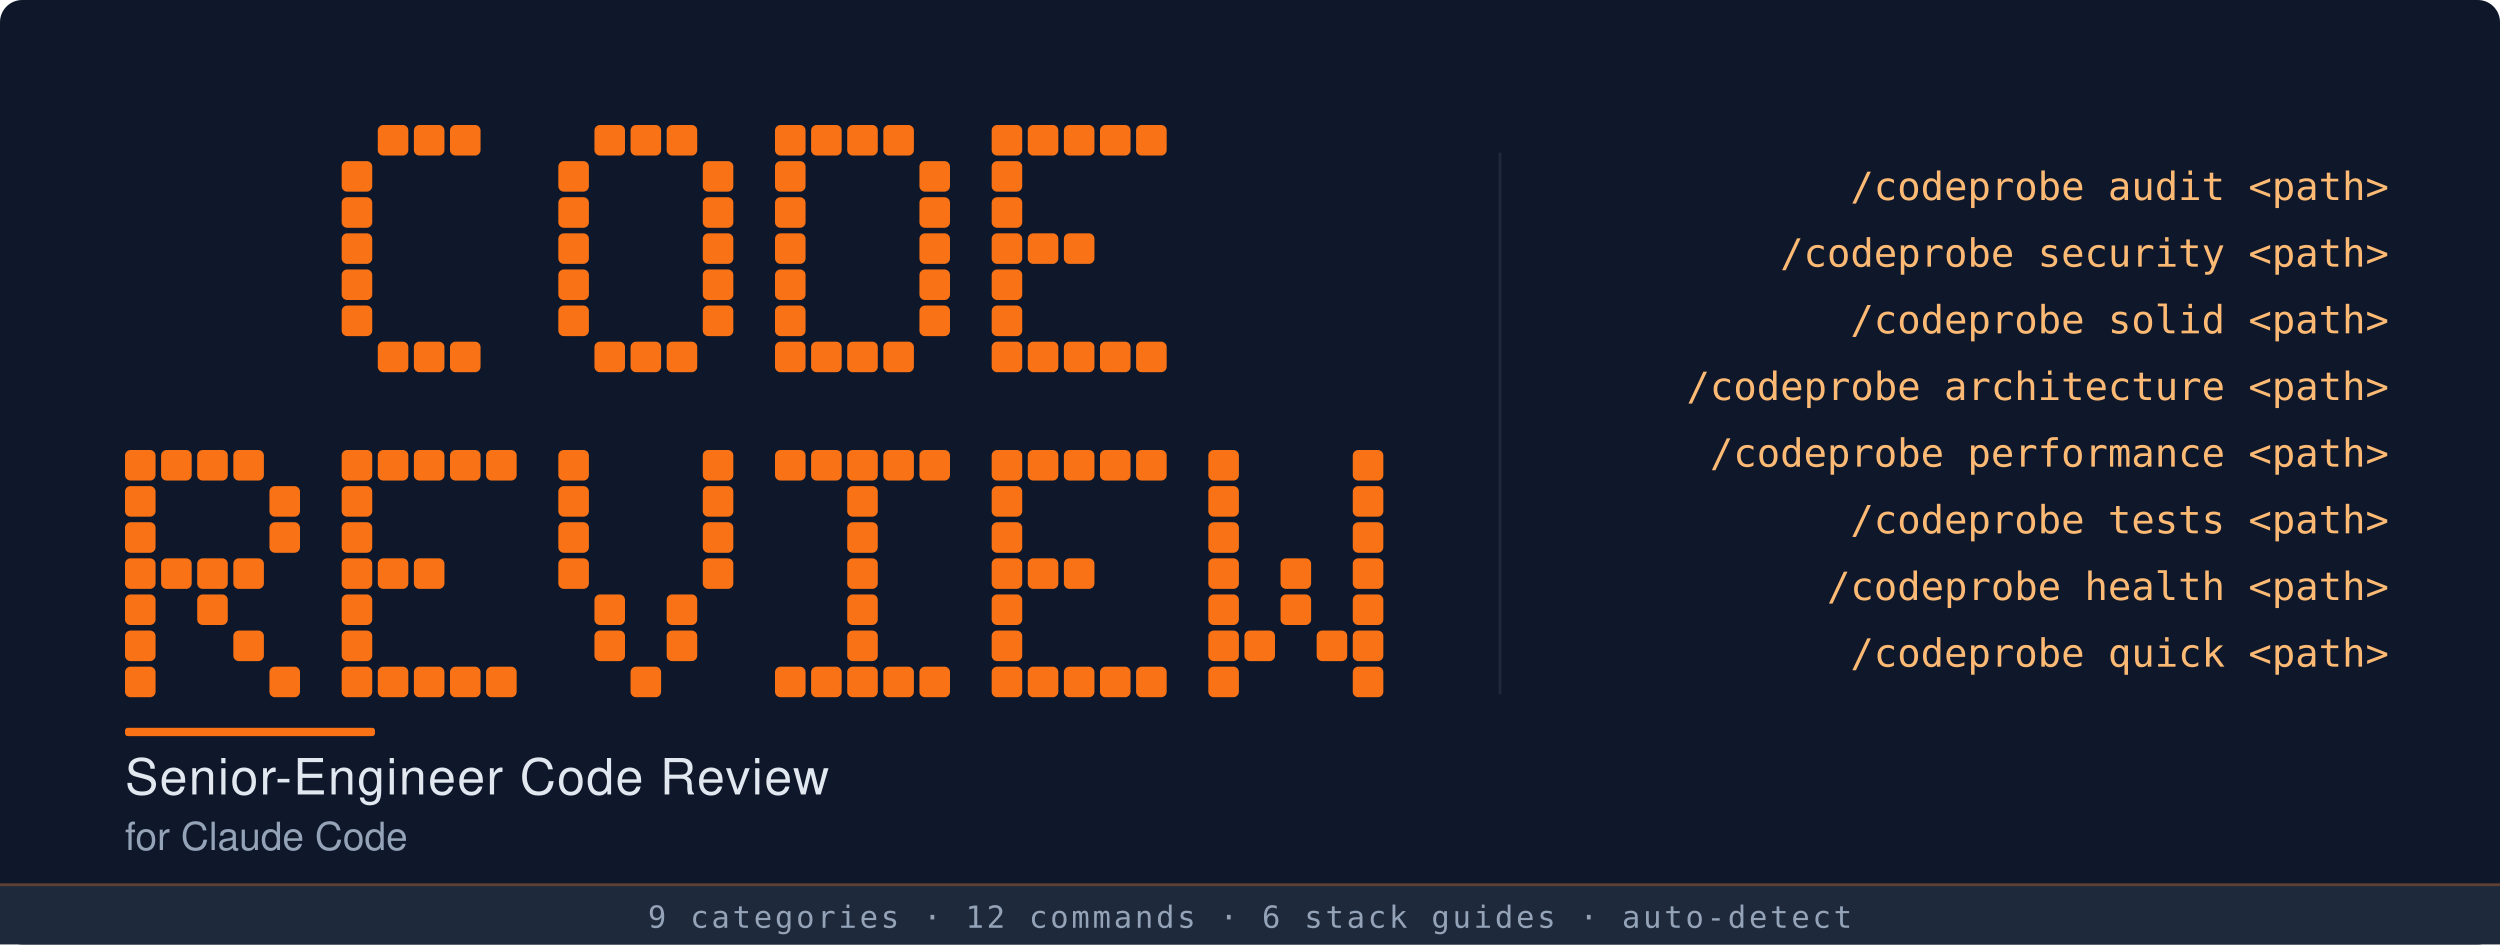
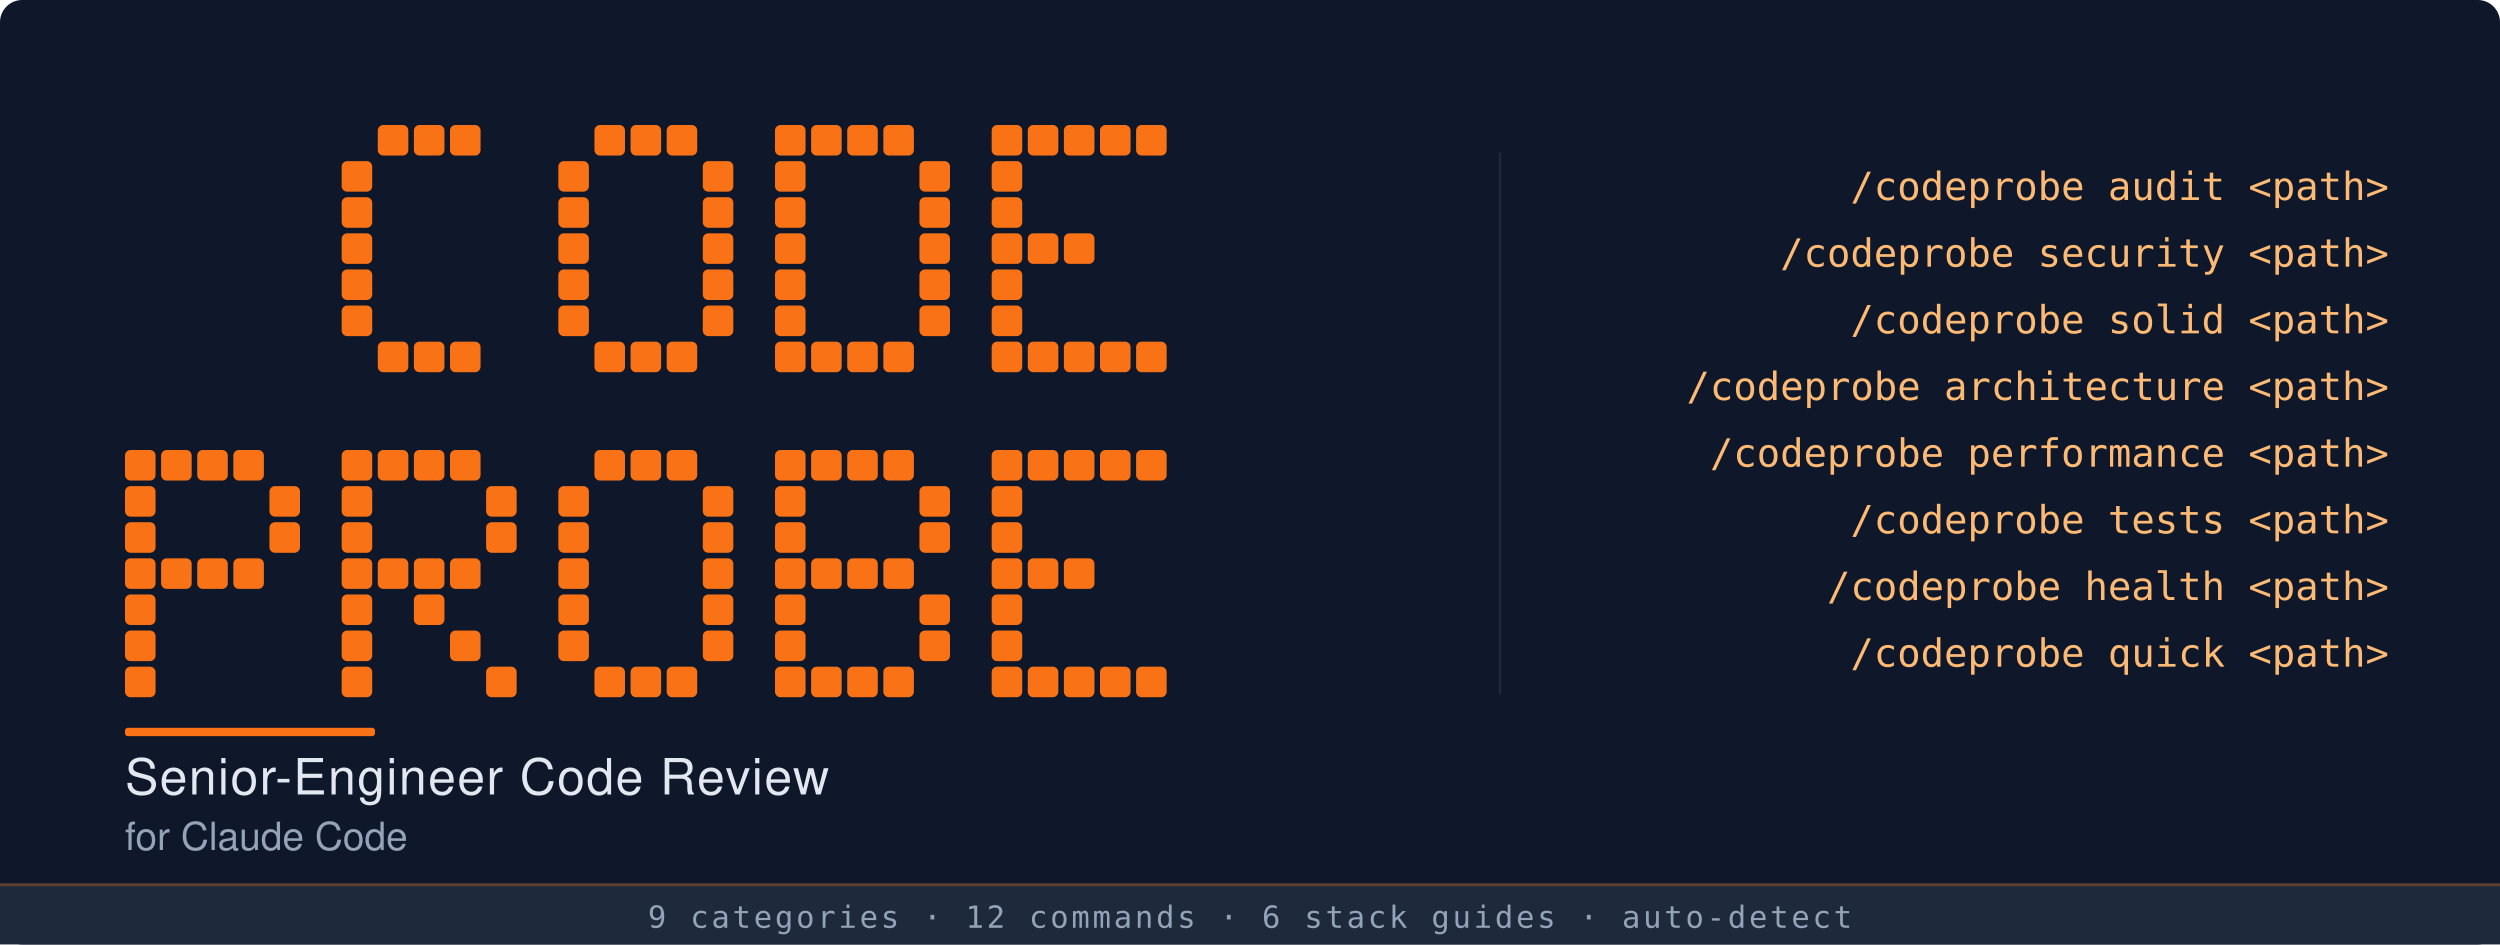
<svg xmlns="http://www.w3.org/2000/svg" viewBox="0 0 900 340" width="900" height="340">
  <rect width="900" height="340" rx="8" fill="#0f172a" />
  <g fill="#f97316">
    <rect x="136" y="45" width="11" height="11" rx="2" />
    <rect x="149" y="45" width="11" height="11" rx="2" />
    <rect x="162" y="45" width="11" height="11" rx="2" />
    <rect x="123" y="58" width="11" height="11" rx="2" />
    <rect x="123" y="71" width="11" height="11" rx="2" />
    <rect x="123" y="84" width="11" height="11" rx="2" />
    <rect x="123" y="97" width="11" height="11" rx="2" />
    <rect x="123" y="110" width="11" height="11" rx="2" />
    <rect x="136" y="123" width="11" height="11" rx="2" />
    <rect x="149" y="123" width="11" height="11" rx="2" />
    <rect x="162" y="123" width="11" height="11" rx="2" />
    <rect x="214" y="45" width="11" height="11" rx="2" />
    <rect x="227" y="45" width="11" height="11" rx="2" />
    <rect x="240" y="45" width="11" height="11" rx="2" />
    <rect x="201" y="58" width="11" height="11" rx="2" />
    <rect x="253" y="58" width="11" height="11" rx="2" />
    <rect x="201" y="71" width="11" height="11" rx="2" />
    <rect x="253" y="71" width="11" height="11" rx="2" />
    <rect x="201" y="84" width="11" height="11" rx="2" />
    <rect x="253" y="84" width="11" height="11" rx="2" />
    <rect x="201" y="97" width="11" height="11" rx="2" />
    <rect x="253" y="97" width="11" height="11" rx="2" />
    <rect x="201" y="110" width="11" height="11" rx="2" />
    <rect x="253" y="110" width="11" height="11" rx="2" />
    <rect x="214" y="123" width="11" height="11" rx="2" />
    <rect x="227" y="123" width="11" height="11" rx="2" />
    <rect x="240" y="123" width="11" height="11" rx="2" />
    <rect x="279" y="45" width="11" height="11" rx="2" />
    <rect x="292" y="45" width="11" height="11" rx="2" />
    <rect x="305" y="45" width="11" height="11" rx="2" />
    <rect x="318" y="45" width="11" height="11" rx="2" />
    <rect x="279" y="58" width="11" height="11" rx="2" />
    <rect x="331" y="58" width="11" height="11" rx="2" />
    <rect x="279" y="71" width="11" height="11" rx="2" />
    <rect x="331" y="71" width="11" height="11" rx="2" />
    <rect x="279" y="84" width="11" height="11" rx="2" />
    <rect x="331" y="84" width="11" height="11" rx="2" />
    <rect x="279" y="97" width="11" height="11" rx="2" />
    <rect x="331" y="97" width="11" height="11" rx="2" />
    <rect x="279" y="110" width="11" height="11" rx="2" />
    <rect x="331" y="110" width="11" height="11" rx="2" />
    <rect x="279" y="123" width="11" height="11" rx="2" />
    <rect x="292" y="123" width="11" height="11" rx="2" />
    <rect x="305" y="123" width="11" height="11" rx="2" />
    <rect x="318" y="123" width="11" height="11" rx="2" />
    <rect x="357" y="45" width="11" height="11" rx="2" />
    <rect x="370" y="45" width="11" height="11" rx="2" />
    <rect x="383" y="45" width="11" height="11" rx="2" />
    <rect x="396" y="45" width="11" height="11" rx="2" />
    <rect x="409" y="45" width="11" height="11" rx="2" />
    <rect x="357" y="58" width="11" height="11" rx="2" />
    <rect x="357" y="71" width="11" height="11" rx="2" />
    <rect x="357" y="84" width="11" height="11" rx="2" />
    <rect x="370" y="84" width="11" height="11" rx="2" />
    <rect x="383" y="84" width="11" height="11" rx="2" />
    <rect x="357" y="97" width="11" height="11" rx="2" />
    <rect x="357" y="110" width="11" height="11" rx="2" />
    <rect x="357" y="123" width="11" height="11" rx="2" />
    <rect x="370" y="123" width="11" height="11" rx="2" />
    <rect x="383" y="123" width="11" height="11" rx="2" />
    <rect x="396" y="123" width="11" height="11" rx="2" />
    <rect x="409" y="123" width="11" height="11" rx="2" />
    <rect x="45" y="162" width="11" height="11" rx="2" />
    <rect x="58" y="162" width="11" height="11" rx="2" />
    <rect x="71" y="162" width="11" height="11" rx="2" />
    <rect x="84" y="162" width="11" height="11" rx="2" />
    <rect x="45" y="175" width="11" height="11" rx="2" />
    <rect x="97" y="175" width="11" height="11" rx="2" />
    <rect x="45" y="188" width="11" height="11" rx="2" />
    <rect x="97" y="188" width="11" height="11" rx="2" />
    <rect x="45" y="201" width="11" height="11" rx="2" />
    <rect x="58" y="201" width="11" height="11" rx="2" />
    <rect x="71" y="201" width="11" height="11" rx="2" />
    <rect x="84" y="201" width="11" height="11" rx="2" />
    <rect x="45" y="214" width="11" height="11" rx="2" />
-     <rect x="71" y="214" width="11" height="11" rx="2" />
    <rect x="45" y="227" width="11" height="11" rx="2" />
-     <rect x="84" y="227" width="11" height="11" rx="2" />
    <rect x="45" y="240" width="11" height="11" rx="2" />
-     <rect x="97" y="240" width="11" height="11" rx="2" />
    <rect x="123" y="162" width="11" height="11" rx="2" />
    <rect x="136" y="162" width="11" height="11" rx="2" />
    <rect x="149" y="162" width="11" height="11" rx="2" />
    <rect x="162" y="162" width="11" height="11" rx="2" />
-     <rect x="175" y="162" width="11" height="11" rx="2" />
    <rect x="123" y="175" width="11" height="11" rx="2" />
+     <rect x="175" y="175" width="11" height="11" rx="2" />
    <rect x="123" y="188" width="11" height="11" rx="2" />
+     <rect x="175" y="188" width="11" height="11" rx="2" />
    <rect x="123" y="201" width="11" height="11" rx="2" />
    <rect x="136" y="201" width="11" height="11" rx="2" />
    <rect x="149" y="201" width="11" height="11" rx="2" />
+     <rect x="162" y="201" width="11" height="11" rx="2" />
    <rect x="123" y="214" width="11" height="11" rx="2" />
+     <rect x="149" y="214" width="11" height="11" rx="2" />
    <rect x="123" y="227" width="11" height="11" rx="2" />
+     <rect x="162" y="227" width="11" height="11" rx="2" />
    <rect x="123" y="240" width="11" height="11" rx="2" />
-     <rect x="136" y="240" width="11" height="11" rx="2" />
-     <rect x="149" y="240" width="11" height="11" rx="2" />
-     <rect x="162" y="240" width="11" height="11" rx="2" />
    <rect x="175" y="240" width="11" height="11" rx="2" />
-     <rect x="201" y="162" width="11" height="11" rx="2" />
-     <rect x="253" y="162" width="11" height="11" rx="2" />
+     <rect x="214" y="162" width="11" height="11" rx="2" />
+     <rect x="227" y="162" width="11" height="11" rx="2" />
+     <rect x="240" y="162" width="11" height="11" rx="2" />
    <rect x="201" y="175" width="11" height="11" rx="2" />
    <rect x="253" y="175" width="11" height="11" rx="2" />
    <rect x="201" y="188" width="11" height="11" rx="2" />
    <rect x="253" y="188" width="11" height="11" rx="2" />
    <rect x="201" y="201" width="11" height="11" rx="2" />
    <rect x="253" y="201" width="11" height="11" rx="2" />
-     <rect x="214" y="214" width="11" height="11" rx="2" />
-     <rect x="240" y="214" width="11" height="11" rx="2" />
-     <rect x="214" y="227" width="11" height="11" rx="2" />
-     <rect x="240" y="227" width="11" height="11" rx="2" />
+     <rect x="201" y="214" width="11" height="11" rx="2" />
+     <rect x="253" y="214" width="11" height="11" rx="2" />
+     <rect x="201" y="227" width="11" height="11" rx="2" />
+     <rect x="253" y="227" width="11" height="11" rx="2" />
+     <rect x="214" y="240" width="11" height="11" rx="2" />
    <rect x="227" y="240" width="11" height="11" rx="2" />
+     <rect x="240" y="240" width="11" height="11" rx="2" />
    <rect x="279" y="162" width="11" height="11" rx="2" />
    <rect x="292" y="162" width="11" height="11" rx="2" />
    <rect x="305" y="162" width="11" height="11" rx="2" />
    <rect x="318" y="162" width="11" height="11" rx="2" />
-     <rect x="331" y="162" width="11" height="11" rx="2" />
-     <rect x="305" y="175" width="11" height="11" rx="2" />
-     <rect x="305" y="188" width="11" height="11" rx="2" />
+     <rect x="279" y="175" width="11" height="11" rx="2" />
+     <rect x="331" y="175" width="11" height="11" rx="2" />
+     <rect x="279" y="188" width="11" height="11" rx="2" />
+     <rect x="331" y="188" width="11" height="11" rx="2" />
+     <rect x="279" y="201" width="11" height="11" rx="2" />
+     <rect x="292" y="201" width="11" height="11" rx="2" />
    <rect x="305" y="201" width="11" height="11" rx="2" />
-     <rect x="305" y="214" width="11" height="11" rx="2" />
-     <rect x="305" y="227" width="11" height="11" rx="2" />
+     <rect x="318" y="201" width="11" height="11" rx="2" />
+     <rect x="279" y="214" width="11" height="11" rx="2" />
+     <rect x="331" y="214" width="11" height="11" rx="2" />
+     <rect x="279" y="227" width="11" height="11" rx="2" />
+     <rect x="331" y="227" width="11" height="11" rx="2" />
    <rect x="279" y="240" width="11" height="11" rx="2" />
    <rect x="292" y="240" width="11" height="11" rx="2" />
    <rect x="305" y="240" width="11" height="11" rx="2" />
    <rect x="318" y="240" width="11" height="11" rx="2" />
-     <rect x="331" y="240" width="11" height="11" rx="2" />
    <rect x="357" y="162" width="11" height="11" rx="2" />
    <rect x="370" y="162" width="11" height="11" rx="2" />
    <rect x="383" y="162" width="11" height="11" rx="2" />
    <rect x="396" y="162" width="11" height="11" rx="2" />
    <rect x="409" y="162" width="11" height="11" rx="2" />
    <rect x="357" y="175" width="11" height="11" rx="2" />
    <rect x="357" y="188" width="11" height="11" rx="2" />
    <rect x="357" y="201" width="11" height="11" rx="2" />
    <rect x="370" y="201" width="11" height="11" rx="2" />
    <rect x="383" y="201" width="11" height="11" rx="2" />
    <rect x="357" y="214" width="11" height="11" rx="2" />
    <rect x="357" y="227" width="11" height="11" rx="2" />
    <rect x="357" y="240" width="11" height="11" rx="2" />
    <rect x="370" y="240" width="11" height="11" rx="2" />
    <rect x="383" y="240" width="11" height="11" rx="2" />
    <rect x="396" y="240" width="11" height="11" rx="2" />
    <rect x="409" y="240" width="11" height="11" rx="2" />
-     <rect x="435" y="162" width="11" height="11" rx="2" />
-     <rect x="487" y="162" width="11" height="11" rx="2" />
-     <rect x="435" y="175" width="11" height="11" rx="2" />
-     <rect x="487" y="175" width="11" height="11" rx="2" />
-     <rect x="435" y="188" width="11" height="11" rx="2" />
-     <rect x="487" y="188" width="11" height="11" rx="2" />
-     <rect x="435" y="201" width="11" height="11" rx="2" />
-     <rect x="461" y="201" width="11" height="11" rx="2" />
-     <rect x="487" y="201" width="11" height="11" rx="2" />
-     <rect x="435" y="214" width="11" height="11" rx="2" />
-     <rect x="461" y="214" width="11" height="11" rx="2" />
-     <rect x="487" y="214" width="11" height="11" rx="2" />
-     <rect x="435" y="227" width="11" height="11" rx="2" />
-     <rect x="448" y="227" width="11" height="11" rx="2" />
-     <rect x="474" y="227" width="11" height="11" rx="2" />
-     <rect x="487" y="227" width="11" height="11" rx="2" />
-     <rect x="435" y="240" width="11" height="11" rx="2" />
-     <rect x="487" y="240" width="11" height="11" rx="2" />
  </g>
  <rect x="45" y="262" width="90" height="3" rx="1" fill="#f97316" />
  <text x="45" y="286" font-family="'SF Pro Display', 'Segoe UI', Helvetica, Arial, sans-serif" font-size="18" font-weight="300" fill="#e2e8f0" letter-spacing="0.5">Senior-Engineer Code Review</text>
  <text x="45" y="306" font-family="'SF Pro Display', 'Segoe UI', Helvetica, Arial, sans-serif" font-size="14" font-weight="300" fill="#94a3b8">for Claude Code</text>
  <line x1="540" y1="55" x2="540" y2="250" stroke="#1e293b" stroke-width="1" />
  <g font-family="'SF Mono', 'Fira Code', 'Cascadia Code', Menlo, monospace" font-size="14" fill="#fdba74" text-anchor="end">
    <text x="860" y="72">/codeprobe audit &lt;path&gt;</text>
    <text x="860" y="96">/codeprobe security &lt;path&gt;</text>
    <text x="860" y="120">/codeprobe solid &lt;path&gt;</text>
    <text x="860" y="144">/codeprobe architecture &lt;path&gt;</text>
    <text x="860" y="168">/codeprobe performance &lt;path&gt;</text>
    <text x="860" y="192">/codeprobe tests &lt;path&gt;</text>
    <text x="860" y="216">/codeprobe health &lt;path&gt;</text>
    <text x="860" y="240">/codeprobe quick &lt;path&gt;</text>
  </g>
  <rect x="0" y="318" width="900" height="22" rx="0" fill="#1e293b" />
  <rect x="0" y="318" width="900" height="1" fill="#f97316" opacity="0.3" />
  <text x="450" y="334" font-family="'SF Mono', 'Fira Code', Menlo, monospace" font-size="11" fill="#94a3b8" text-anchor="middle" letter-spacing="1">
    9 categories  ·  12 commands  ·  6 stack guides  ·  auto-detect
  </text>
</svg>
